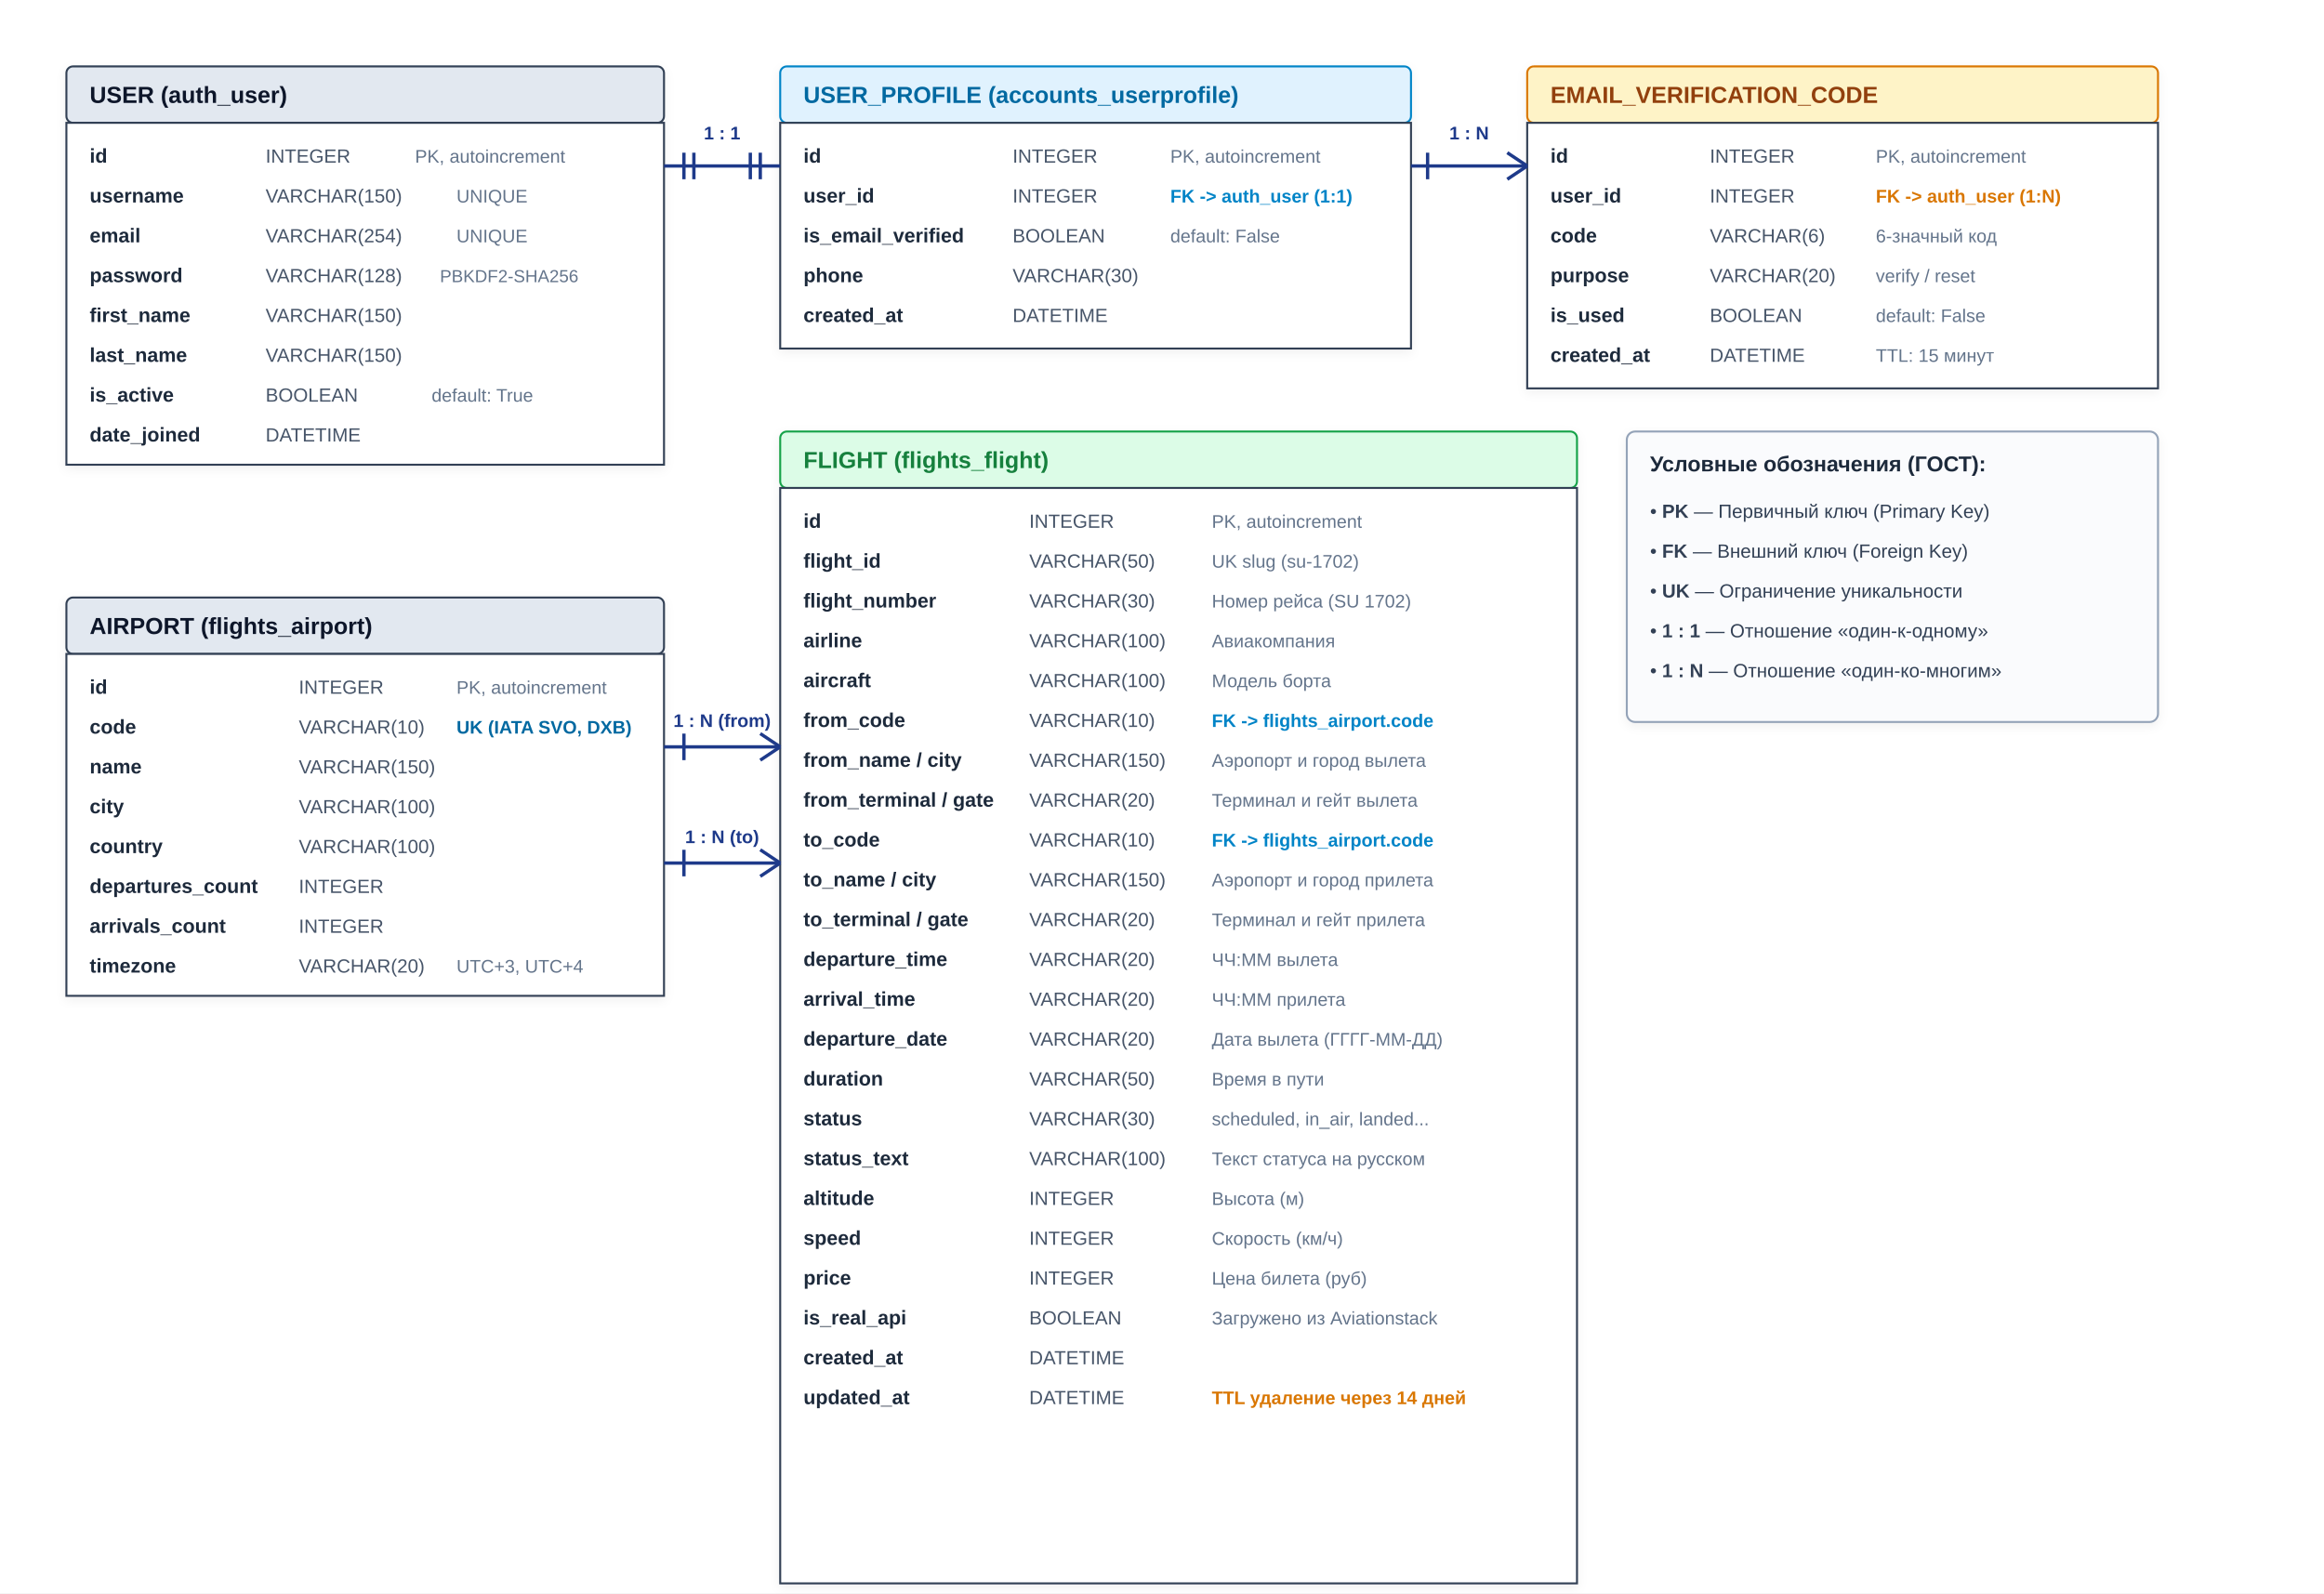
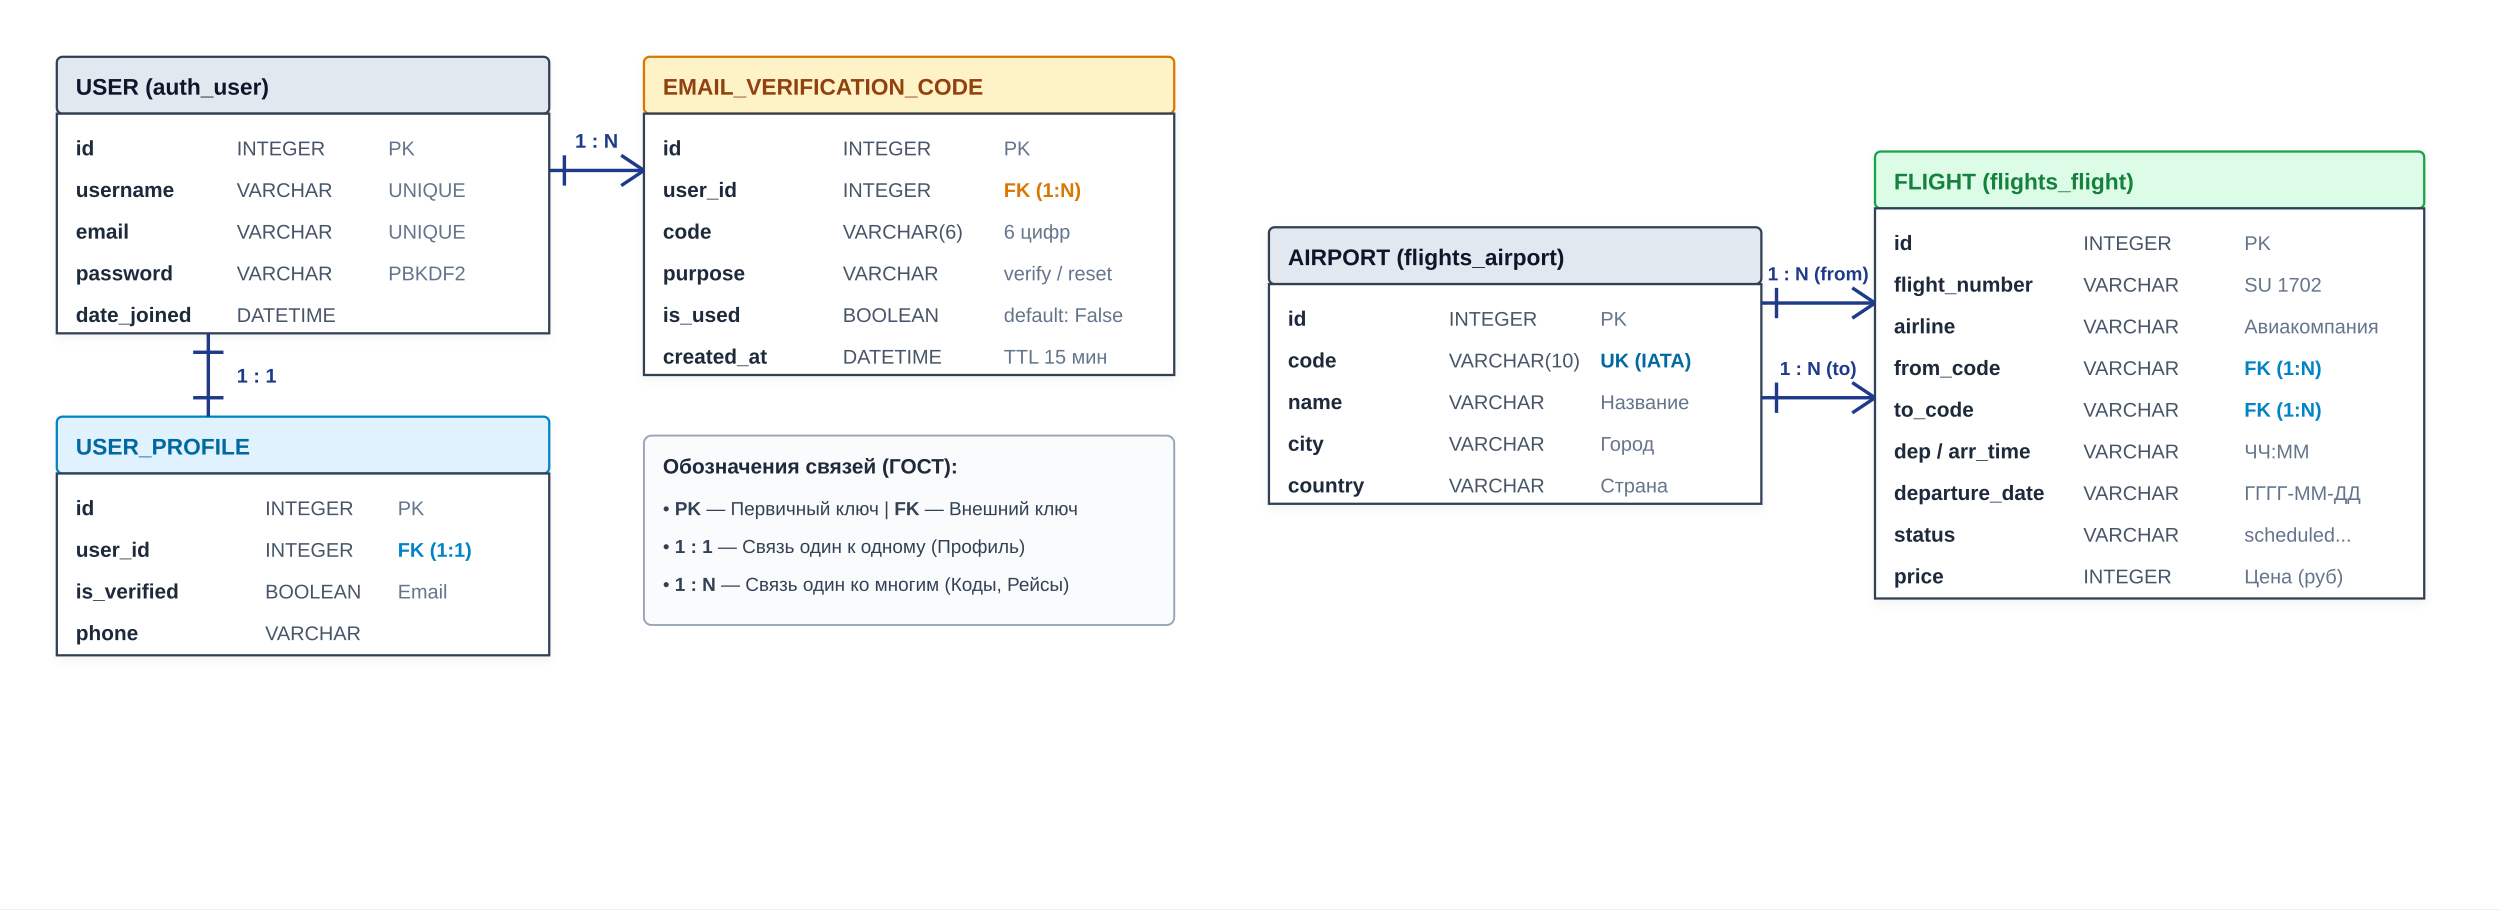
- <svg xmlns="http://www.w3.org/2000/svg" viewBox="0 0 1400 960" width="100%" height="100%" style="background:#ffffff; font-family: 'Segoe UI', -apple-system, BlinkMacSystemFont, Arial, sans-serif;">
+ <svg xmlns="http://www.w3.org/2000/svg" viewBox="0 0 1320 480" width="100%" height="100%" style="background:#ffffff; font-family: 'Segoe UI', -apple-system, BlinkMacSystemFont, Arial, sans-serif;">
  <defs>
-     <filter id="shadow" x="-3%" y="-3%" width="106%" height="108%">
-       <feDropShadow dx="0" dy="2" stdDeviation="3" flood-opacity="0.06" />
+     <filter id="shadow" x="-3%" y="-4%" width="106%" height="110%">
+       <feDropShadow dx="0" dy="2" stdDeviation="2.5" flood-opacity="0.05" />
    </filter>
  </defs>
  <rect width="100%" height="100%" fill="#ffffff" />
-   <g transform="translate(40, 40)" filter="url(#shadow)">
-     <rect x="0" y="0" width="360" height="34" rx="4" fill="#E2E8F0" stroke="#334155" stroke-width="1.2" />
-     <text x="14" y="22" font-size="14" font-weight="bold" fill="#0F172A">USER (auth_user)</text>
-     <rect x="0" y="34" width="360" height="206" fill="#FFFFFF" stroke="#334155" stroke-width="1.2" />
-     <text x="14" y="58" font-size="12" font-weight="bold" fill="#1E293B">id</text>
-     <text x="120" y="58" font-size="11.5" fill="#475569">INTEGER</text>
-     <text x="210" y="58" font-size="11" fill="#64748B">PK, autoincrement</text>
-     <text x="14" y="82" font-size="12" font-weight="bold" fill="#1E293B">username</text>
-     <text x="120" y="82" font-size="11.5" fill="#475569">VARCHAR(150)</text>
-     <text x="235" y="82" font-size="11" fill="#64748B">UNIQUE</text>
-     <text x="14" y="106" font-size="12" font-weight="bold" fill="#1E293B">email</text>
-     <text x="120" y="106" font-size="11.5" fill="#475569">VARCHAR(254)</text>
-     <text x="235" y="106" font-size="11" fill="#64748B">UNIQUE</text>
-     <text x="14" y="130" font-size="12" font-weight="bold" fill="#1E293B">password</text>
-     <text x="120" y="130" font-size="11.5" fill="#475569">VARCHAR(128)</text>
-     <text x="225" y="130" font-size="10.5" fill="#64748B">PBKDF2-SHA256</text>
-     <text x="14" y="154" font-size="12" font-weight="bold" fill="#1E293B">first_name</text>
-     <text x="120" y="154" font-size="11.5" fill="#475569">VARCHAR(150)</text>
-     <text x="14" y="178" font-size="12" font-weight="bold" fill="#1E293B">last_name</text>
-     <text x="120" y="178" font-size="11.5" fill="#475569">VARCHAR(150)</text>
-     <text x="14" y="202" font-size="12" font-weight="bold" fill="#1E293B">is_active</text>
-     <text x="120" y="202" font-size="11.5" fill="#475569">BOOLEAN</text>
-     <text x="220" y="202" font-size="11" fill="#64748B">default: True</text>
-     <text x="14" y="226" font-size="12" font-weight="bold" fill="#1E293B">date_joined</text>
-     <text x="120" y="226" font-size="11.5" fill="#475569">DATETIME</text>
+   <g transform="translate(30, 30)" filter="url(#shadow)">
+     <rect x="0" y="0" width="260" height="30" rx="3" fill="#E2E8F0" stroke="#334155" stroke-width="1.2" />
+     <text x="10" y="20" font-size="12" font-weight="bold" fill="#0F172A">USER (auth_user)</text>
+     <rect x="0" y="30" width="260" height="116" fill="#FFFFFF" stroke="#334155" stroke-width="1.2" />
+     <text x="10" y="52" font-size="11" font-weight="bold" fill="#1E293B">id</text>
+     <text x="95" y="52" font-size="10.5" fill="#475569">INTEGER</text>
+     <text x="175" y="52" font-size="10.5" fill="#64748B">PK</text>
+     <text x="10" y="74" font-size="11" font-weight="bold" fill="#1E293B">username</text>
+     <text x="95" y="74" font-size="10.5" fill="#475569">VARCHAR</text>
+     <text x="175" y="74" font-size="10.5" fill="#64748B">UNIQUE</text>
+     <text x="10" y="96" font-size="11" font-weight="bold" fill="#1E293B">email</text>
+     <text x="95" y="96" font-size="10.5" fill="#475569">VARCHAR</text>
+     <text x="175" y="96" font-size="10.5" fill="#64748B">UNIQUE</text>
+     <text x="10" y="118" font-size="11" font-weight="bold" fill="#1E293B">password</text>
+     <text x="95" y="118" font-size="10.5" fill="#475569">VARCHAR</text>
+     <text x="175" y="118" font-size="10.5" fill="#64748B">PBKDF2</text>
+     <text x="10" y="140" font-size="11" font-weight="bold" fill="#1E293B">date_joined</text>
+     <text x="95" y="140" font-size="10.5" fill="#475569">DATETIME</text>
  </g>
-   <g transform="translate(470, 40)" filter="url(#shadow)">
-     <rect x="0" y="0" width="380" height="34" rx="4" fill="#E0F2FE" stroke="#0284C7" stroke-width="1.2" />
-     <text x="14" y="22" font-size="14" font-weight="bold" fill="#0369A1">USER_PROFILE (accounts_userprofile)</text>
-     <rect x="0" y="34" width="380" height="136" fill="#FFFFFF" stroke="#334155" stroke-width="1.2" />
-     <text x="14" y="58" font-size="12" font-weight="bold" fill="#1E293B">id</text>
-     <text x="140" y="58" font-size="11.5" fill="#475569">INTEGER</text>
-     <text x="235" y="58" font-size="11" fill="#64748B">PK, autoincrement</text>
-     <text x="14" y="82" font-size="12" font-weight="bold" fill="#1E293B">user_id</text>
-     <text x="140" y="82" font-size="11.5" fill="#475569">INTEGER</text>
-     <text x="235" y="82" font-size="11" font-weight="600" fill="#0284C7">FK -&gt; auth_user (1:1)</text>
-     <text x="14" y="106" font-size="12" font-weight="bold" fill="#1E293B">is_email_verified</text>
-     <text x="140" y="106" font-size="11.5" fill="#475569">BOOLEAN</text>
-     <text x="235" y="106" font-size="11" fill="#64748B">default: False</text>
-     <text x="14" y="130" font-size="12" font-weight="bold" fill="#1E293B">phone</text>
-     <text x="140" y="130" font-size="11.5" fill="#475569">VARCHAR(30)</text>
-     <text x="14" y="154" font-size="12" font-weight="bold" fill="#1E293B">created_at</text>
-     <text x="140" y="154" font-size="11.5" fill="#475569">DATETIME</text>
+   <g transform="translate(30, 220)" filter="url(#shadow)">
+     <rect x="0" y="0" width="260" height="30" rx="3" fill="#E0F2FE" stroke="#0284C7" stroke-width="1.2" />
+     <text x="10" y="20" font-size="12" font-weight="bold" fill="#0369A1">USER_PROFILE</text>
+     <rect x="0" y="30" width="260" height="96" fill="#FFFFFF" stroke="#334155" stroke-width="1.2" />
+     <text x="10" y="52" font-size="11" font-weight="bold" fill="#1E293B">id</text>
+     <text x="110" y="52" font-size="10.5" fill="#475569">INTEGER</text>
+     <text x="180" y="52" font-size="10.5" fill="#64748B">PK</text>
+     <text x="10" y="74" font-size="11" font-weight="bold" fill="#1E293B">user_id</text>
+     <text x="110" y="74" font-size="10.5" fill="#475569">INTEGER</text>
+     <text x="180" y="74" font-size="10.5" font-weight="bold" fill="#0284C7">FK (1:1)</text>
+     <text x="10" y="96" font-size="11" font-weight="bold" fill="#1E293B">is_verified</text>
+     <text x="110" y="96" font-size="10.5" fill="#475569">BOOLEAN</text>
+     <text x="180" y="96" font-size="10.5" fill="#64748B">Email</text>
+     <text x="10" y="118" font-size="11" font-weight="bold" fill="#1E293B">phone</text>
+     <text x="110" y="118" font-size="10.5" fill="#475569">VARCHAR</text>
  </g>
-   <g transform="translate(920, 40)" filter="url(#shadow)">
-     <rect x="0" y="0" width="380" height="34" rx="4" fill="#FEF3C7" stroke="#D97706" stroke-width="1.2" />
-     <text x="14" y="22" font-size="14" font-weight="bold" fill="#92400E">EMAIL_VERIFICATION_CODE</text>
-     <rect x="0" y="34" width="380" height="160" fill="#FFFFFF" stroke="#334155" stroke-width="1.2" />
-     <text x="14" y="58" font-size="12" font-weight="bold" fill="#1E293B">id</text>
-     <text x="110" y="58" font-size="11.5" fill="#475569">INTEGER</text>
-     <text x="210" y="58" font-size="11" fill="#64748B">PK, autoincrement</text>
-     <text x="14" y="82" font-size="12" font-weight="bold" fill="#1E293B">user_id</text>
-     <text x="110" y="82" font-size="11.5" fill="#475569">INTEGER</text>
-     <text x="210" y="82" font-size="11" font-weight="600" fill="#D97706">FK -&gt; auth_user (1:N)</text>
-     <text x="14" y="106" font-size="12" font-weight="bold" fill="#1E293B">code</text>
-     <text x="110" y="106" font-size="11.5" fill="#475569">VARCHAR(6)</text>
-     <text x="210" y="106" font-size="11" fill="#64748B">6-значный код</text>
-     <text x="14" y="130" font-size="12" font-weight="bold" fill="#1E293B">purpose</text>
-     <text x="110" y="130" font-size="11.5" fill="#475569">VARCHAR(20)</text>
-     <text x="210" y="130" font-size="11" fill="#64748B">verify / reset</text>
-     <text x="14" y="154" font-size="12" font-weight="bold" fill="#1E293B">is_used</text>
-     <text x="110" y="154" font-size="11.5" fill="#475569">BOOLEAN</text>
-     <text x="210" y="154" font-size="11" fill="#64748B">default: False</text>
-     <text x="14" y="178" font-size="12" font-weight="bold" fill="#1E293B">created_at</text>
-     <text x="110" y="178" font-size="11.5" fill="#475569">DATETIME</text>
-     <text x="210" y="178" font-size="11" fill="#64748B">TTL: 15 минут</text>
+   <g transform="translate(340, 30)" filter="url(#shadow)">
+     <rect x="0" y="0" width="280" height="30" rx="3" fill="#FEF3C7" stroke="#D97706" stroke-width="1.2" />
+     <text x="10" y="20" font-size="12" font-weight="bold" fill="#92400E">EMAIL_VERIFICATION_CODE</text>
+     <rect x="0" y="30" width="280" height="138" fill="#FFFFFF" stroke="#334155" stroke-width="1.2" />
+     <text x="10" y="52" font-size="11" font-weight="bold" fill="#1E293B">id</text>
+     <text x="105" y="52" font-size="10.5" fill="#475569">INTEGER</text>
+     <text x="190" y="52" font-size="10.5" fill="#64748B">PK</text>
+     <text x="10" y="74" font-size="11" font-weight="bold" fill="#1E293B">user_id</text>
+     <text x="105" y="74" font-size="10.5" fill="#475569">INTEGER</text>
+     <text x="190" y="74" font-size="10.5" font-weight="bold" fill="#D97706">FK (1:N)</text>
+     <text x="10" y="96" font-size="11" font-weight="bold" fill="#1E293B">code</text>
+     <text x="105" y="96" font-size="10.5" fill="#475569">VARCHAR(6)</text>
+     <text x="190" y="96" font-size="10.5" fill="#64748B">6 цифр</text>
+     <text x="10" y="118" font-size="11" font-weight="bold" fill="#1E293B">purpose</text>
+     <text x="105" y="118" font-size="10.5" fill="#475569">VARCHAR</text>
+     <text x="190" y="118" font-size="10.5" fill="#64748B">verify / reset</text>
+     <text x="10" y="140" font-size="11" font-weight="bold" fill="#1E293B">is_used</text>
+     <text x="105" y="140" font-size="10.5" fill="#475569">BOOLEAN</text>
+     <text x="190" y="140" font-size="10.5" fill="#64748B">default: False</text>
+     <text x="10" y="162" font-size="11" font-weight="bold" fill="#1E293B">created_at</text>
+     <text x="105" y="162" font-size="10.5" fill="#475569">DATETIME</text>
+     <text x="190" y="162" font-size="10.5" fill="#64748B">TTL 15 мин</text>
  </g>
-   <g transform="translate(40, 360)" filter="url(#shadow)">
-     <rect x="0" y="0" width="360" height="34" rx="4" fill="#E2E8F0" stroke="#334155" stroke-width="1.2" />
-     <text x="14" y="22" font-size="14" font-weight="bold" fill="#0F172A">AIRPORT (flights_airport)</text>
-     <rect x="0" y="34" width="360" height="206" fill="#FFFFFF" stroke="#334155" stroke-width="1.2" />
-     <text x="14" y="58" font-size="12" font-weight="bold" fill="#1E293B">id</text>
-     <text x="140" y="58" font-size="11.5" fill="#475569">INTEGER</text>
-     <text x="235" y="58" font-size="11" fill="#64748B">PK, autoincrement</text>
-     <text x="14" y="82" font-size="12" font-weight="bold" fill="#1E293B">code</text>
-     <text x="140" y="82" font-size="11.5" fill="#475569">VARCHAR(10)</text>
-     <text x="235" y="82" font-size="11" font-weight="bold" fill="#0369A1">UK (IATA SVO, DXB)</text>
-     <text x="14" y="106" font-size="12" font-weight="bold" fill="#1E293B">name</text>
-     <text x="140" y="106" font-size="11.5" fill="#475569">VARCHAR(150)</text>
-     <text x="14" y="130" font-size="12" font-weight="bold" fill="#1E293B">city</text>
-     <text x="140" y="130" font-size="11.5" fill="#475569">VARCHAR(100)</text>
-     <text x="14" y="154" font-size="12" font-weight="bold" fill="#1E293B">country</text>
-     <text x="140" y="154" font-size="11.5" fill="#475569">VARCHAR(100)</text>
-     <text x="14" y="178" font-size="12" font-weight="bold" fill="#1E293B">departures_count</text>
-     <text x="140" y="178" font-size="11.5" fill="#475569">INTEGER</text>
-     <text x="14" y="202" font-size="12" font-weight="bold" fill="#1E293B">arrivals_count</text>
-     <text x="140" y="202" font-size="11.5" fill="#475569">INTEGER</text>
-     <text x="14" y="226" font-size="12" font-weight="bold" fill="#1E293B">timezone</text>
-     <text x="140" y="226" font-size="11.5" fill="#475569">VARCHAR(20)</text>
-     <text x="235" y="226" font-size="11" fill="#64748B">UTC+3, UTC+4</text>
+   <g transform="translate(670, 120)" filter="url(#shadow)">
+     <rect x="0" y="0" width="260" height="30" rx="3" fill="#E2E8F0" stroke="#334155" stroke-width="1.2" />
+     <text x="10" y="20" font-size="12" font-weight="bold" fill="#0F172A">AIRPORT (flights_airport)</text>
+     <rect x="0" y="30" width="260" height="116" fill="#FFFFFF" stroke="#334155" stroke-width="1.2" />
+     <text x="10" y="52" font-size="11" font-weight="bold" fill="#1E293B">id</text>
+     <text x="95" y="52" font-size="10.5" fill="#475569">INTEGER</text>
+     <text x="175" y="52" font-size="10.5" fill="#64748B">PK</text>
+     <text x="10" y="74" font-size="11" font-weight="bold" fill="#1E293B">code</text>
+     <text x="95" y="74" font-size="10.5" fill="#475569">VARCHAR(10)</text>
+     <text x="175" y="74" font-size="10.5" font-weight="bold" fill="#0369A1">UK (IATA)</text>
+     <text x="10" y="96" font-size="11" font-weight="bold" fill="#1E293B">name</text>
+     <text x="95" y="96" font-size="10.5" fill="#475569">VARCHAR</text>
+     <text x="175" y="96" font-size="10.5" fill="#64748B">Название</text>
+     <text x="10" y="118" font-size="11" font-weight="bold" fill="#1E293B">city</text>
+     <text x="95" y="118" font-size="10.5" fill="#475569">VARCHAR</text>
+     <text x="175" y="118" font-size="10.5" fill="#64748B">Город</text>
+     <text x="10" y="140" font-size="11" font-weight="bold" fill="#1E293B">country</text>
+     <text x="95" y="140" font-size="10.5" fill="#475569">VARCHAR</text>
+     <text x="175" y="140" font-size="10.5" fill="#64748B">Страна</text>
  </g>
-   <g transform="translate(470, 260)" filter="url(#shadow)">
-     <rect x="0" y="0" width="480" height="34" rx="4" fill="#DCFCE7" stroke="#16A34A" stroke-width="1.2" />
-     <text x="14" y="22" font-size="14" font-weight="bold" fill="#15803D">FLIGHT (flights_flight)</text>
-     <rect x="0" y="34" width="480" height="660" fill="#FFFFFF" stroke="#334155" stroke-width="1.2" />
-     <text x="14" y="58" font-size="12" font-weight="bold" fill="#1E293B">id</text>
-     <text x="150" y="58" font-size="11.5" fill="#475569">INTEGER</text>
-     <text x="260" y="58" font-size="11" fill="#64748B">PK, autoincrement</text>
-     <text x="14" y="82" font-size="12" font-weight="bold" fill="#1E293B">flight_id</text>
-     <text x="150" y="82" font-size="11.5" fill="#475569">VARCHAR(50)</text>
-     <text x="260" y="82" font-size="11" fill="#64748B">UK slug (su-1702)</text>
-     <text x="14" y="106" font-size="12" font-weight="bold" fill="#1E293B">flight_number</text>
-     <text x="150" y="106" font-size="11.5" fill="#475569">VARCHAR(30)</text>
-     <text x="260" y="106" font-size="11" fill="#64748B">Номер рейса (SU 1702)</text>
-     <text x="14" y="130" font-size="12" font-weight="bold" fill="#1E293B">airline</text>
-     <text x="150" y="130" font-size="11.5" fill="#475569">VARCHAR(100)</text>
-     <text x="260" y="130" font-size="11" fill="#64748B">Авиакомпания</text>
-     <text x="14" y="154" font-size="12" font-weight="bold" fill="#1E293B">aircraft</text>
-     <text x="150" y="154" font-size="11.5" fill="#475569">VARCHAR(100)</text>
-     <text x="260" y="154" font-size="11" fill="#64748B">Модель борта</text>
-     <text x="14" y="178" font-size="12" font-weight="bold" fill="#1E293B">from_code</text>
-     <text x="150" y="178" font-size="11.5" fill="#475569">VARCHAR(10)</text>
-     <text x="260" y="178" font-size="11" font-weight="bold" fill="#0284C7">FK -&gt; flights_airport.code</text>
-     <text x="14" y="202" font-size="12" font-weight="bold" fill="#1E293B">from_name / city</text>
-     <text x="150" y="202" font-size="11.5" fill="#475569">VARCHAR(150)</text>
-     <text x="260" y="202" font-size="11" fill="#64748B">Аэропорт и город вылета</text>
-     <text x="14" y="226" font-size="12" font-weight="bold" fill="#1E293B">from_terminal / gate</text>
-     <text x="150" y="226" font-size="11.5" fill="#475569">VARCHAR(20)</text>
-     <text x="260" y="226" font-size="11" fill="#64748B">Терминал и гейт вылета</text>
-     <text x="14" y="250" font-size="12" font-weight="bold" fill="#1E293B">to_code</text>
-     <text x="150" y="250" font-size="11.5" fill="#475569">VARCHAR(10)</text>
-     <text x="260" y="250" font-size="11" font-weight="bold" fill="#0284C7">FK -&gt; flights_airport.code</text>
-     <text x="14" y="274" font-size="12" font-weight="bold" fill="#1E293B">to_name / city</text>
-     <text x="150" y="274" font-size="11.5" fill="#475569">VARCHAR(150)</text>
-     <text x="260" y="274" font-size="11" fill="#64748B">Аэропорт и город прилета</text>
-     <text x="14" y="298" font-size="12" font-weight="bold" fill="#1E293B">to_terminal / gate</text>
-     <text x="150" y="298" font-size="11.5" fill="#475569">VARCHAR(20)</text>
-     <text x="260" y="298" font-size="11" fill="#64748B">Терминал и гейт прилета</text>
-     <text x="14" y="322" font-size="12" font-weight="bold" fill="#1E293B">departure_time</text>
-     <text x="150" y="322" font-size="11.5" fill="#475569">VARCHAR(20)</text>
-     <text x="260" y="322" font-size="11" fill="#64748B">ЧЧ:ММ вылета</text>
-     <text x="14" y="346" font-size="12" font-weight="bold" fill="#1E293B">arrival_time</text>
-     <text x="150" y="346" font-size="11.5" fill="#475569">VARCHAR(20)</text>
-     <text x="260" y="346" font-size="11" fill="#64748B">ЧЧ:ММ прилета</text>
-     <text x="14" y="370" font-size="12" font-weight="bold" fill="#1E293B">departure_date</text>
-     <text x="150" y="370" font-size="11.5" fill="#475569">VARCHAR(20)</text>
-     <text x="260" y="370" font-size="11" fill="#64748B">Дата вылета (ГГГГ-ММ-ДД)</text>
-     <text x="14" y="394" font-size="12" font-weight="bold" fill="#1E293B">duration</text>
-     <text x="150" y="394" font-size="11.5" fill="#475569">VARCHAR(50)</text>
-     <text x="260" y="394" font-size="11" fill="#64748B">Время в пути</text>
-     <text x="14" y="418" font-size="12" font-weight="bold" fill="#1E293B">status</text>
-     <text x="150" y="418" font-size="11.5" fill="#475569">VARCHAR(30)</text>
-     <text x="260" y="418" font-size="11" fill="#64748B">scheduled, in_air, landed...</text>
-     <text x="14" y="442" font-size="12" font-weight="bold" fill="#1E293B">status_text</text>
-     <text x="150" y="442" font-size="11.5" fill="#475569">VARCHAR(100)</text>
-     <text x="260" y="442" font-size="11" fill="#64748B">Текст статуса на русском</text>
-     <text x="14" y="466" font-size="12" font-weight="bold" fill="#1E293B">altitude</text>
-     <text x="150" y="466" font-size="11.5" fill="#475569">INTEGER</text>
-     <text x="260" y="466" font-size="11" fill="#64748B">Высота (м)</text>
-     <text x="14" y="490" font-size="12" font-weight="bold" fill="#1E293B">speed</text>
-     <text x="150" y="490" font-size="11.5" fill="#475569">INTEGER</text>
-     <text x="260" y="490" font-size="11" fill="#64748B">Скорость (км/ч)</text>
-     <text x="14" y="514" font-size="12" font-weight="bold" fill="#1E293B">price</text>
-     <text x="150" y="514" font-size="11.5" fill="#475569">INTEGER</text>
-     <text x="260" y="514" font-size="11" fill="#64748B">Цена билета (руб)</text>
-     <text x="14" y="538" font-size="12" font-weight="bold" fill="#1E293B">is_real_api</text>
-     <text x="150" y="538" font-size="11.5" fill="#475569">BOOLEAN</text>
-     <text x="260" y="538" font-size="11" fill="#64748B">Загружено из Aviationstack</text>
-     <text x="14" y="562" font-size="12" font-weight="bold" fill="#1E293B">created_at</text>
-     <text x="150" y="562" font-size="11.5" fill="#475569">DATETIME</text>
-     <text x="14" y="586" font-size="12" font-weight="bold" fill="#1E293B">updated_at</text>
-     <text x="150" y="586" font-size="11.5" fill="#475569">DATETIME</text>
-     <text x="260" y="586" font-size="11" font-weight="bold" fill="#D97706">TTL удаление через 14 дней</text>
+   <g transform="translate(990, 80)" filter="url(#shadow)">
+     <rect x="0" y="0" width="290" height="30" rx="3" fill="#DCFCE7" stroke="#16A34A" stroke-width="1.2" />
+     <text x="10" y="20" font-size="12" font-weight="bold" fill="#15803D">FLIGHT (flights_flight)</text>
+     <rect x="0" y="30" width="290" height="206" fill="#FFFFFF" stroke="#334155" stroke-width="1.2" />
+     <text x="10" y="52" font-size="11" font-weight="bold" fill="#1E293B">id</text>
+     <text x="110" y="52" font-size="10.5" fill="#475569">INTEGER</text>
+     <text x="195" y="52" font-size="10.5" fill="#64748B">PK</text>
+     <text x="10" y="74" font-size="11" font-weight="bold" fill="#1E293B">flight_number</text>
+     <text x="110" y="74" font-size="10.5" fill="#475569">VARCHAR</text>
+     <text x="195" y="74" font-size="10.5" fill="#64748B">SU 1702</text>
+     <text x="10" y="96" font-size="11" font-weight="bold" fill="#1E293B">airline</text>
+     <text x="110" y="96" font-size="10.5" fill="#475569">VARCHAR</text>
+     <text x="195" y="96" font-size="10.5" fill="#64748B">Авиакомпания</text>
+     <text x="10" y="118" font-size="11" font-weight="bold" fill="#1E293B">from_code</text>
+     <text x="110" y="118" font-size="10.5" fill="#475569">VARCHAR</text>
+     <text x="195" y="118" font-size="10.5" font-weight="bold" fill="#0284C7">FK (1:N)</text>
+     <text x="10" y="140" font-size="11" font-weight="bold" fill="#1E293B">to_code</text>
+     <text x="110" y="140" font-size="10.5" fill="#475569">VARCHAR</text>
+     <text x="195" y="140" font-size="10.5" font-weight="bold" fill="#0284C7">FK (1:N)</text>
+     <text x="10" y="162" font-size="11" font-weight="bold" fill="#1E293B">dep / arr_time</text>
+     <text x="110" y="162" font-size="10.5" fill="#475569">VARCHAR</text>
+     <text x="195" y="162" font-size="10.5" fill="#64748B">ЧЧ:ММ</text>
+     <text x="10" y="184" font-size="11" font-weight="bold" fill="#1E293B">departure_date</text>
+     <text x="110" y="184" font-size="10.5" fill="#475569">VARCHAR</text>
+     <text x="195" y="184" font-size="10.5" fill="#64748B">ГГГГ-ММ-ДД</text>
+     <text x="10" y="206" font-size="11" font-weight="bold" fill="#1E293B">status</text>
+     <text x="110" y="206" font-size="10.5" fill="#475569">VARCHAR</text>
+     <text x="195" y="206" font-size="10.5" fill="#64748B">scheduled...</text>
+     <text x="10" y="228" font-size="11" font-weight="bold" fill="#1E293B">price</text>
+     <text x="110" y="228" font-size="10.5" fill="#475569">INTEGER</text>
+     <text x="195" y="228" font-size="10.5" fill="#64748B">Цена (руб)</text>
  </g>
-   <line x1="400" y1="100" x2="470" y2="100" stroke="#1E3A8A" stroke-width="2" />
-   <line x1="412" y1="92" x2="412" y2="108" stroke="#1E3A8A" stroke-width="2" />
-   <line x1="418" y1="92" x2="418" y2="108" stroke="#1E3A8A" stroke-width="2" />
-   <line x1="452" y1="92" x2="452" y2="108" stroke="#1E3A8A" stroke-width="2" />
-   <line x1="458" y1="92" x2="458" y2="108" stroke="#1E3A8A" stroke-width="2" />
-   <text x="435" y="84" text-anchor="middle" font-size="11" font-weight="bold" fill="#1E3A8A">1 : 1</text>
-   <line x1="850" y1="100" x2="920" y2="100" stroke="#1E3A8A" stroke-width="2" />
-   <line x1="860" y1="92" x2="860" y2="108" stroke="#1E3A8A" stroke-width="2" />
-   <line x1="908" y1="92" x2="920" y2="100" stroke="#1E3A8A" stroke-width="2" />
-   <line x1="908" y1="108" x2="920" y2="100" stroke="#1E3A8A" stroke-width="2" />
-   <text x="885" y="84" text-anchor="middle" font-size="11" font-weight="bold" fill="#1E3A8A">1 : N</text>
-   <path d="M 400 450 L 470 450" fill="none" stroke="#1E3A8A" stroke-width="2" />
-   <line x1="412" y1="442" x2="412" y2="458" stroke="#1E3A8A" stroke-width="2" />
-   <line x1="458" y1="442" x2="470" y2="450" stroke="#1E3A8A" stroke-width="2" />
-   <line x1="458" y1="458" x2="470" y2="450" stroke="#1E3A8A" stroke-width="2" />
-   <text x="435" y="438" text-anchor="middle" font-size="11" font-weight="bold" fill="#1E3A8A">1 : N (from)</text>
-   <path d="M 400 520 L 470 520" fill="none" stroke="#1E3A8A" stroke-width="2" />
-   <line x1="412" y1="512" x2="412" y2="528" stroke="#1E3A8A" stroke-width="2" />
-   <line x1="458" y1="512" x2="470" y2="520" stroke="#1E3A8A" stroke-width="2" />
-   <line x1="458" y1="528" x2="470" y2="520" stroke="#1E3A8A" stroke-width="2" />
-   <text x="435" y="508" text-anchor="middle" font-size="11" font-weight="bold" fill="#1E3A8A">1 : N (to)</text>
-   <g transform="translate(980, 260)" filter="url(#shadow)">
-     <rect x="0" y="0" width="320" height="175" rx="5" fill="#FAFBFD" stroke="#94A3B8" stroke-width="1.2" />
-     <text x="14" y="24" font-size="13" font-weight="bold" fill="#1E293B">Условные обозначения (ГОСТ):</text>
-     <text x="14" y="52" font-size="11.5" fill="#334155">• <tspan font-weight="bold">PK</tspan> — Первичный ключ (Primary Key)</text>
-     <text x="14" y="76" font-size="11.5" fill="#334155">• <tspan font-weight="bold">FK</tspan> — Внешний ключ (Foreign Key)</text>
-     <text x="14" y="100" font-size="11.5" fill="#334155">• <tspan font-weight="bold">UK</tspan> — Ограничение уникальности</text>
-     <text x="14" y="124" font-size="11.5" fill="#334155">• <tspan font-weight="bold">1 : 1</tspan> — Отношение «один-к-одному»</text>
-     <text x="14" y="148" font-size="11.5" fill="#334155">• <tspan font-weight="bold">1 : N</tspan> — Отношение «один-ко-многим»</text>
+   <line x1="110" y1="176" x2="110" y2="220" stroke="#1E3A8A" stroke-width="1.8" />
+   <line x1="102" y1="186" x2="118" y2="186" stroke="#1E3A8A" stroke-width="1.8" />
+   <line x1="102" y1="210" x2="118" y2="210" stroke="#1E3A8A" stroke-width="1.8" />
+   <text x="125" y="202" font-size="10.5" font-weight="bold" fill="#1E3A8A">1 : 1</text>
+   <line x1="290" y1="90" x2="340" y2="90" stroke="#1E3A8A" stroke-width="1.8" />
+   <line x1="298" y1="82" x2="298" y2="98" stroke="#1E3A8A" stroke-width="1.8" />
+   <line x1="328" y1="82" x2="340" y2="90" stroke="#1E3A8A" stroke-width="1.8" />
+   <line x1="328" y1="98" x2="340" y2="90" stroke="#1E3A8A" stroke-width="1.8" />
+   <text x="315" y="78" text-anchor="middle" font-size="10.5" font-weight="bold" fill="#1E3A8A">1 : N</text>
+   <line x1="930" y1="160" x2="990" y2="160" stroke="#1E3A8A" stroke-width="1.8" />
+   <line x1="938" y1="152" x2="938" y2="168" stroke="#1E3A8A" stroke-width="1.8" />
+   <line x1="978" y1="152" x2="990" y2="160" stroke="#1E3A8A" stroke-width="1.8" />
+   <line x1="978" y1="168" x2="990" y2="160" stroke="#1E3A8A" stroke-width="1.8" />
+   <text x="960" y="148" text-anchor="middle" font-size="10" font-weight="bold" fill="#1E3A8A">1 : N (from)</text>
+   <line x1="930" y1="210" x2="990" y2="210" stroke="#1E3A8A" stroke-width="1.8" />
+   <line x1="938" y1="202" x2="938" y2="218" stroke="#1E3A8A" stroke-width="1.8" />
+   <line x1="978" y1="202" x2="990" y2="210" stroke="#1E3A8A" stroke-width="1.8" />
+   <line x1="978" y1="218" x2="990" y2="210" stroke="#1E3A8A" stroke-width="1.8" />
+   <text x="960" y="198" text-anchor="middle" font-size="10" font-weight="bold" fill="#1E3A8A">1 : N (to)</text>
+   <g transform="translate(340, 230)">
+     <rect x="0" y="0" width="280" height="100" rx="4" fill="#FAFBFD" stroke="#94A3B8" stroke-width="1" />
+     <text x="10" y="20" font-size="11" font-weight="bold" fill="#1E293B">Обозначения связей (ГОСТ):</text>
+     <text x="10" y="42" font-size="10" fill="#334155">• <tspan font-weight="bold">PK</tspan> — Первичный ключ | <tspan font-weight="bold">FK</tspan> — Внешний ключ</text>
+     <text x="10" y="62" font-size="10" fill="#334155">• <tspan font-weight="bold">1 : 1</tspan> — Связь один к одному (Профиль)</text>
+     <text x="10" y="82" font-size="10" fill="#334155">• <tspan font-weight="bold">1 : N</tspan> — Связь один ко многим (Коды, Рейсы)</text>
  </g>
</svg>
